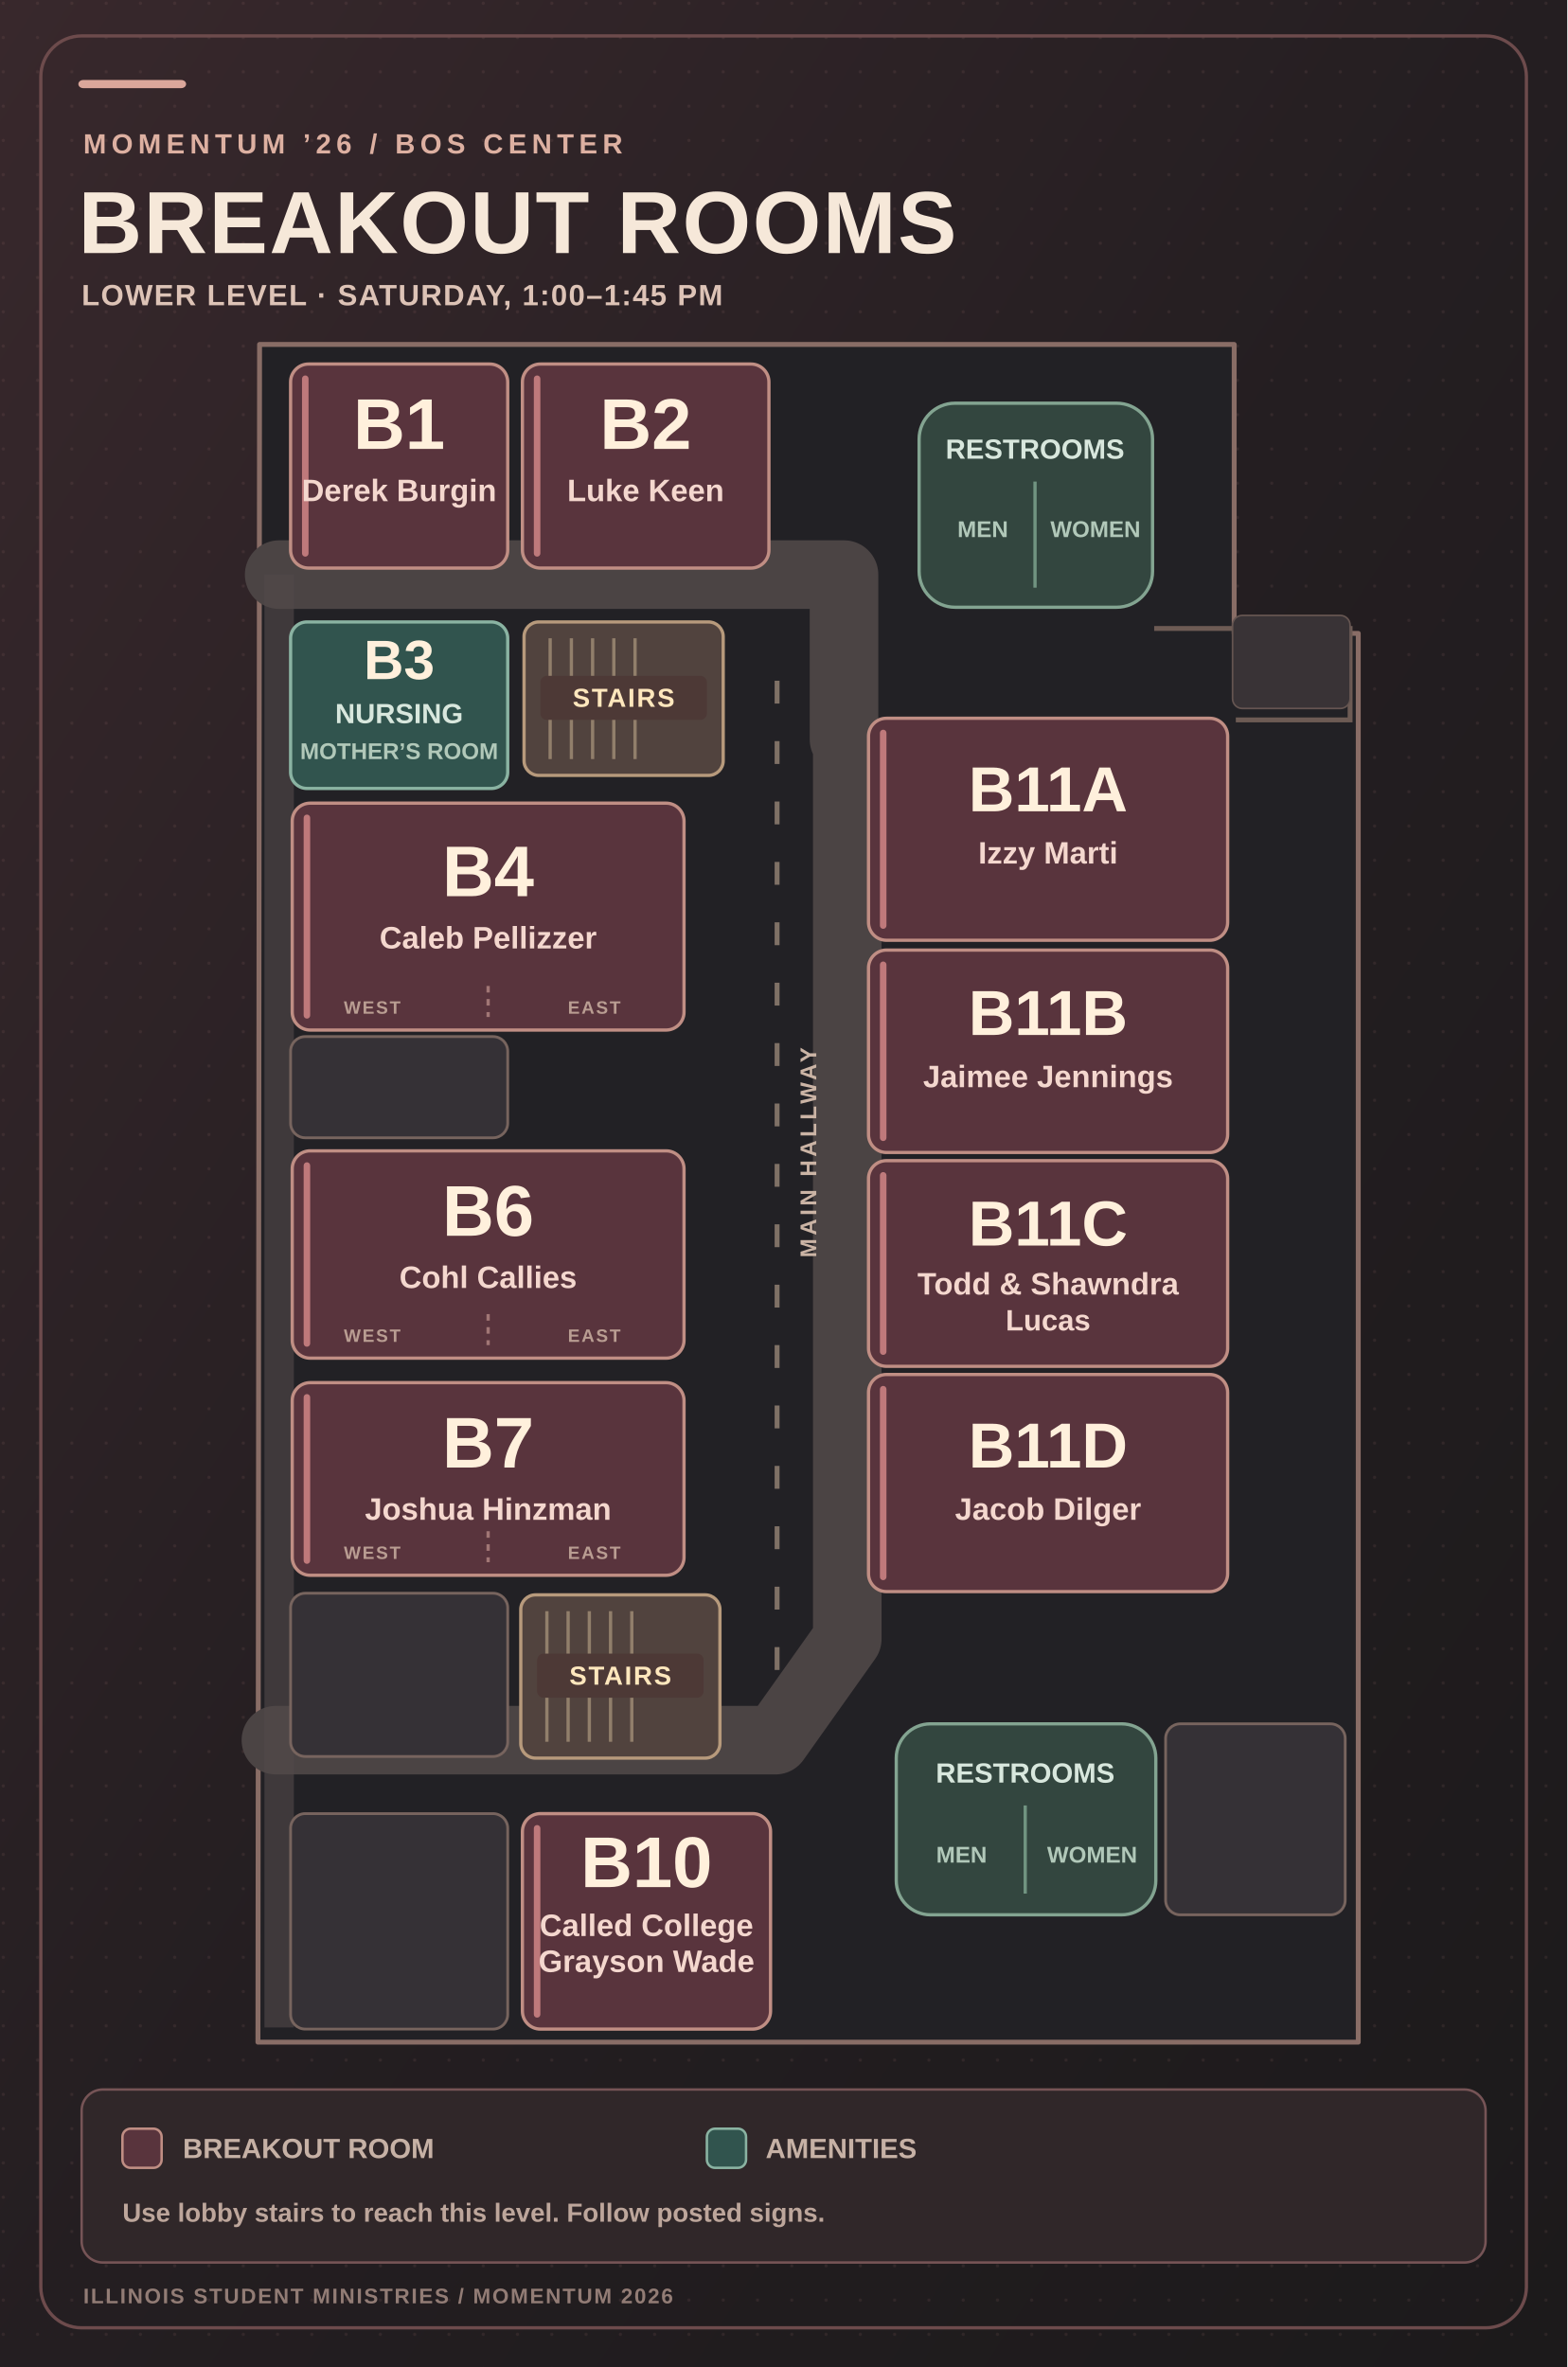
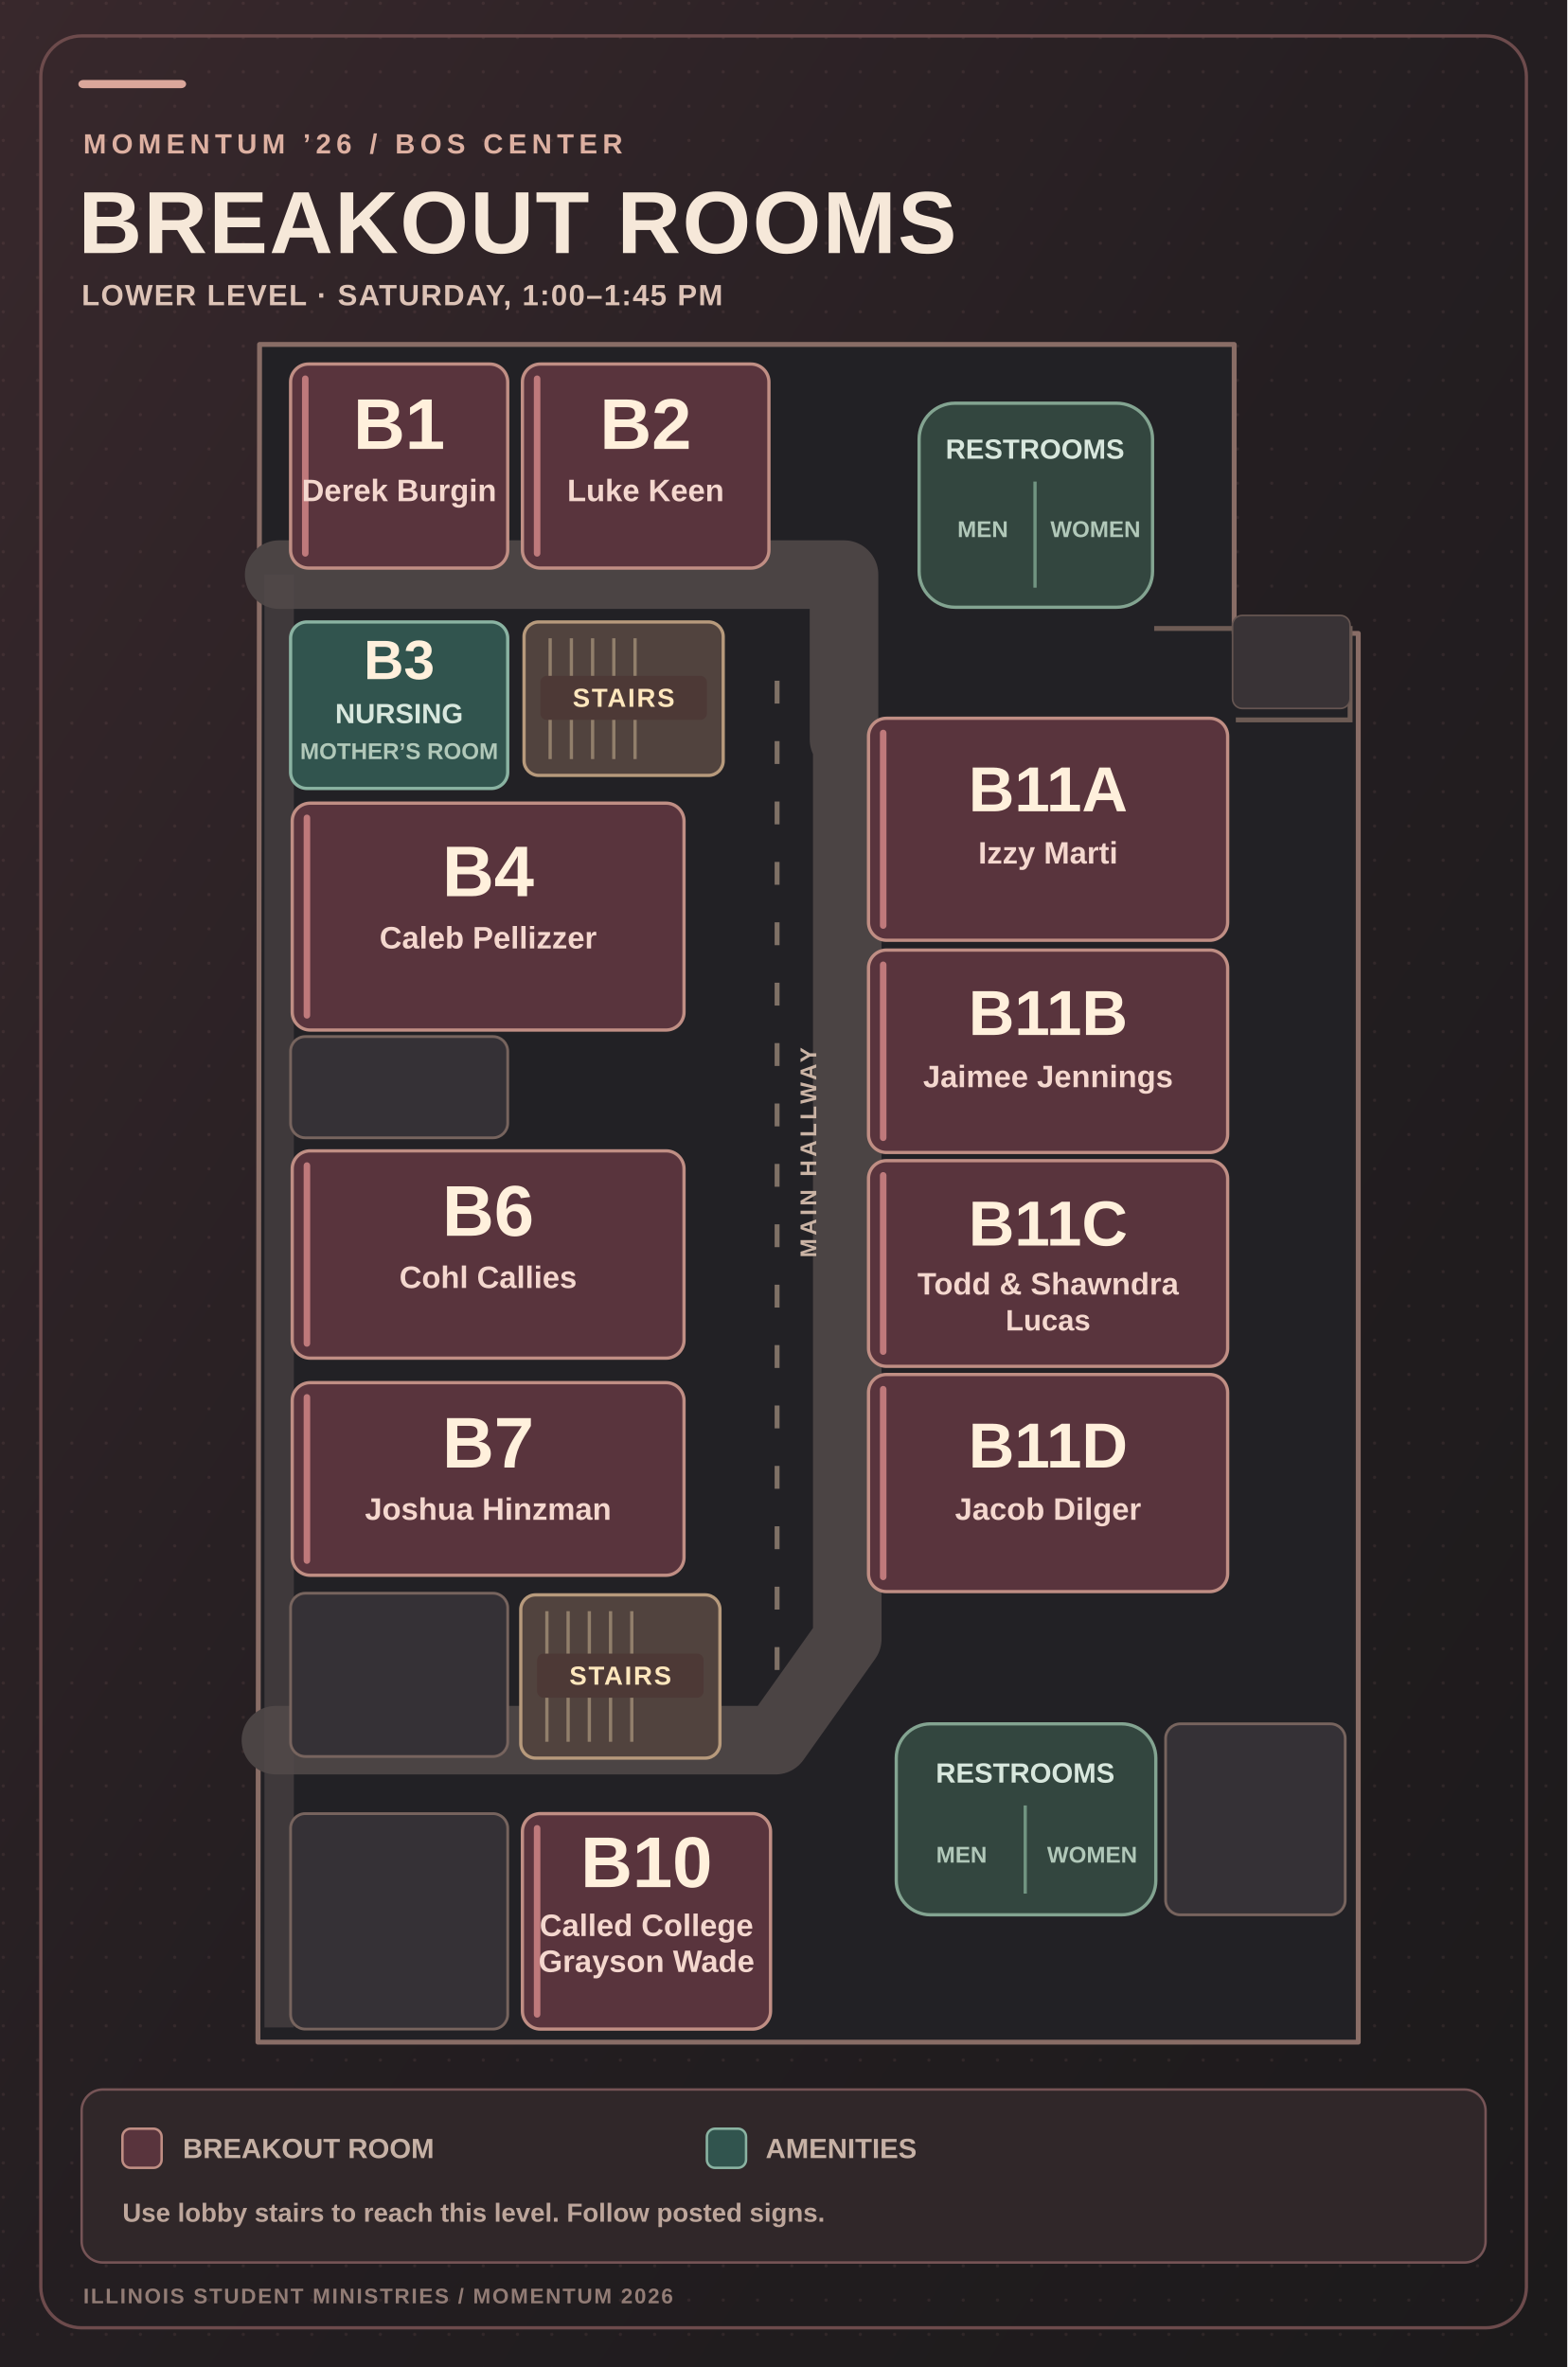
<svg xmlns="http://www.w3.org/2000/svg" viewBox="0 0 960 1450" role="img" aria-labelledby="title desc">
  <defs>
    <linearGradient id="bg" x1="0%" y1="0%" x2="100%" y2="100%">
      <stop offset="0" stop-color="#38282c" />
      <stop offset=".5" stop-color="#241e21" />
      <stop offset="1" stop-color="#1c1a1b" />
    </linearGradient>
    <pattern id="stars" patternUnits="userSpaceOnUse" width="21" height="21">
      <circle cx="2" cy="2" r="1" fill="#a97773" opacity=".23" />
    </pattern>
    <style>
 text{font-family:Arial,Helvetica,sans-serif;user-select:none}
 .kicker{fill:#ddb0a1;font-size:17px;font-weight:900;letter-spacing:3.1px}
 .title{fill:#f6e8d9;font-size:54px;font-weight:950;letter-spacing:1px}
 .subtitle{fill:#ddc3b6;font-size:18px;letter-spacing:.8px;font-weight:700}
 .workshop{fill:#59343d;stroke:#c08e84;stroke-width:2}
 .room-no{fill:#fff0dc;font-weight:900;text-anchor:middle}
 .speaker{fill:#f4d7ce;font-size:19px;font-weight:700;text-anchor:middle}
 .small-speak{font-size:18px}
-  .wing{fill:#b99d92;font-size:11px;font-weight:800;text-anchor:middle;letter-spacing:1px}
+  
 .other rect{fill:#353136;stroke:#77645e;stroke-width:1.7}
 .other-label{fill:#a99690;font-size:19px;font-weight:800;text-anchor:middle;letter-spacing:1px}
 .stair-label{fill:#ffe7bd;font-size:16px;font-weight:900;text-anchor:middle;letter-spacing:1px}
 .amenity{fill:#d8e7dd;font-size:17px;font-weight:800;text-anchor:middle}
 .amenity-small{fill:#b1c8b9;font-size:14px;font-weight:700;text-anchor:middle}
 .caption{fill:#c6b1a5;font-size:17px;font-weight:700}
 </style>
  </defs>
  <rect width="960" height="1450" fill="url(#bg)" />
  <rect width="960" height="1450" fill="url(#stars)" opacity=".55" />
  <rect x="25" y="22" width="910" height="1404" rx="25" fill="none" stroke="#6d4b4c" stroke-width="2" />
  <rect x="48" y="49" width="66" height="5" rx="3" fill="#dba79b" />
  <text x="51" y="94" class="kicker">MOMENTUM ’26  /  BOS CENTER</text>
  <text x="48" y="155" class="title">BREAKOUT ROOMS</text>
  <text x="50" y="187" class="subtitle">LOWER LEVEL  ·  SATURDAY, 1:00–1:45 PM</text>
  <path d="M159 211H756V388H832V1251H158Z" fill="#222125" stroke="#896d66" stroke-width="3" stroke-linejoin="round" />
  <path d="M171 352H517V453H519V1004L475 1066H169" fill="none" stroke="#4b4444" stroke-width="42" stroke-linejoin="round" stroke-linecap="round" />
  <path d="M171 352V1242" fill="none" stroke="#52494a" stroke-width="18" opacity=".6" />
  <path d="M476 417V1036" fill="none" stroke="#968577" stroke-width="3" stroke-dasharray="14 23" opacity=".8" />
  <text x="500" y="706" fill="#cbb4a5" font-size="14" font-weight="800" text-anchor="middle" transform="rotate(-90 500 706)" letter-spacing="2">MAIN HALLWAY</text>
  <g class="room" aria-label="B1 Derek Burgin">
    <rect x="178" y="223" width="133" height="125" rx="11" class="workshop" />
    <rect x="185" y="230" width="4" height="111" rx="2" fill="#d88b8b" opacity=".8" />
    <text x="244.5" y="275" class="room-no" font-size="44">B1</text>
    <text x="244.5" y="307" class="speaker">Derek Burgin</text>
  </g>
  <g class="room" aria-label="B2 Luke Keen">
    <rect x="320" y="223" width="151" height="125" rx="11" class="workshop" />
    <rect x="327" y="230" width="4" height="111" rx="2" fill="#d88b8b" opacity=".8" />
    <text x="395.5" y="275" class="room-no" font-size="44">B2</text>
    <text x="395.5" y="307" class="speaker">Luke Keen</text>
  </g>
  <g class="room" aria-label="B4 Caleb Pellizzer">
    <rect x="179" y="492" width="240" height="139" rx="11" class="workshop" />
    <rect x="186" y="499" width="4" height="125" rx="2" fill="#d88b8b" opacity=".8" />
    <text x="299" y="549" class="room-no" font-size="44">B4</text>
    <text x="299" y="581" class="speaker">Caleb Pellizzer</text>
-     <path d="M299 604v19" stroke="#a17675" stroke-dasharray="4 4" stroke-width="2" />
-     <text class="wing" x="228" y="621">WEST</text>
-     <text class="wing" x="364" y="621">EAST</text>
  </g>
  <g class="room" aria-label="B6 Cohl Callies">
    <rect x="179" y="705" width="240" height="127" rx="11" class="workshop" />
    <rect x="186" y="712" width="4" height="113" rx="2" fill="#d88b8b" opacity=".8" />
    <text x="299" y="757" class="room-no" font-size="44">B6</text>
    <text x="299" y="789" class="speaker">Cohl Callies</text>
-     <path d="M299 805v19" stroke="#a17675" stroke-dasharray="4 4" stroke-width="2" />
-     <text class="wing" x="228" y="822">WEST</text>
-     <text class="wing" x="364" y="822">EAST</text>
  </g>
  <g class="room" aria-label="B7 Joshua Hinzman">
    <rect x="179" y="847" width="240" height="118" rx="11" class="workshop" />
    <rect x="186" y="854" width="4" height="104" rx="2" fill="#d88b8b" opacity=".8" />
    <text x="299" y="899" class="room-no" font-size="44">B7</text>
    <text x="299" y="931" class="speaker">Joshua Hinzman</text>
-     <path d="M299 938v19" stroke="#a17675" stroke-dasharray="4 4" stroke-width="2" />
-     <text class="wing" x="228" y="955">WEST</text>
-     <text class="wing" x="364" y="955">EAST</text>
  </g>
  <g class="room" aria-label="B10 Called College Grayson Wade">
    <rect x="320" y="1111" width="152" height="132" rx="11" class="workshop" />
    <rect x="327" y="1118" width="4" height="118" rx="2" fill="#d88b8b" opacity=".8" />
    <text x="396" y="1156" class="room-no" font-size="44">B10</text>
    <text x="396" y="1186" class="speaker">Called College</text>
    <text x="396" y="1208" class="speaker ">Grayson Wade</text>
  </g>
  <g class="room" aria-label="B11A Izzy Marti">
    <rect x="532" y="440" width="220" height="136" rx="11" class="workshop" />
    <rect x="539" y="447" width="4" height="122" rx="2" fill="#d88b8b" opacity=".8" />
    <text x="642" y="497" class="room-no" font-size="39">B11A</text>
    <text x="642" y="529" class="speaker">Izzy Marti</text>
  </g>
  <g class="room" aria-label="B11B Jaimee Jennings">
    <rect x="532" y="582" width="220" height="124" rx="11" class="workshop" />
    <rect x="539" y="589" width="4" height="110" rx="2" fill="#d88b8b" opacity=".8" />
    <text x="642" y="634" class="room-no" font-size="39">B11B</text>
    <text x="642" y="666" class="speaker">Jaimee Jennings</text>
  </g>
  <g class="room" aria-label="B11C Todd &amp; Shawndra Lucas">
    <rect x="532" y="711" width="220" height="126" rx="11" class="workshop" />
    <rect x="539" y="718" width="4" height="112" rx="2" fill="#d88b8b" opacity=".8" />
    <text x="642" y="763" class="room-no" font-size="39">B11C</text>
    <text x="642" y="793" class="speaker">Todd &amp; Shawndra</text>
    <text x="642" y="815" class="speaker small-speak">Lucas</text>
  </g>
  <g class="room" aria-label="B11D Jacob Dilger">
    <rect x="532" y="842" width="220" height="133" rx="11" class="workshop" />
    <rect x="539" y="849" width="4" height="119" rx="2" fill="#d88b8b" opacity=".8" />
    <text x="642" y="899" class="room-no" font-size="39">B11D</text>
    <text x="642" y="931" class="speaker">Jacob Dilger</text>
  </g>
  <g aria-label="B3 Nursing and Mother's Room">
    <rect x="178" y="381" width="133" height="102" rx="10" fill="#31544e" stroke="#8ab3a2" stroke-width="2" />
    <text x="244.5" y="416" class="room-no" font-size="34">B3</text>
    <text x="244.5" y="443" class="amenity">NURSING</text>
    <text x="244.5" y="465" class="amenity-small">MOTHER’S ROOM</text>
  </g>
  <g class="other">
    <rect x="178" y="635" width="133" height="62" rx="9" />
  </g>
  <g class="other">
    <rect x="178" y="976" width="133" height="100" rx="9" />
  </g>
  <g class="other">
    <rect x="178" y="1111" width="133" height="132" rx="9" />
  </g>
  <g>
    <rect x="321" y="381" width="122" height="94" rx="9" fill="#51433e" stroke="#b79a7c" stroke-width="2" />
    <path d="M337 391 v74 m13 -74 v74 m13 -74 v74 m13 -74 v74 m13 -74 v74" stroke="#e1c7a1" stroke-width="2" opacity=".45" />
    <rect x="331" y="414" width="102" height="27" rx="4" fill="#4d3936" />
    <text class="stair-label" x="382" y="433">STAIRS</text>
  </g>
  <g>
    <rect x="319" y="977" width="122" height="100" rx="9" fill="#51433e" stroke="#b79a7c" stroke-width="2" />
    <path d="M335 987 v80 m13 -80 v80 m13 -80 v80 m13 -80 v80 m13 -80 v80" stroke="#e1c7a1" stroke-width="2" opacity=".45" />
    <rect x="329" y="1013" width="102" height="27" rx="4" fill="#4d3936" />
    <text class="stair-label" x="380" y="1032">STAIRS</text>
  </g>
  <g>
    <rect x="563" y="247" width="143" height="125" rx="22" fill="#33463f" stroke="#83a491" stroke-width="2" />
    <text x="634" y="281" class="amenity">RESTROOMS</text>
    <path d="M634 295V360" stroke="#719481" stroke-width="2" />
    <text x="602" y="329" class="amenity-small">MEN</text>
    <text x="671" y="329" class="amenity-small">WOMEN</text>
  </g>
  <g>
    <rect x="549" y="1056" width="159" height="117" rx="21" fill="#33463f" stroke="#83a491" stroke-width="2" />
    <text x="628" y="1092" class="amenity">RESTROOMS</text>
    <path d="M628 1106V1160" stroke="#719481" stroke-width="2" />
    <text x="589" y="1141" class="amenity-small">MEN</text>
    <text x="669" y="1141" class="amenity-small">WOMEN</text>
  </g>
  <g class="other">
    <rect x="714" y="1056" width="110" height="117" rx="9" />
  </g>
  <path d="M707 385H827V441H757" fill="none" stroke="#6d5b54" stroke-width="3" />
  <rect x="755" y="377" width="72" height="57" rx="6" fill="#393336" stroke="#655551" />
  <rect x="50" y="1280" width="860" height="106" rx="13" fill="#302729" stroke="#765456" stroke-width="1.5" />
  <rect x="75" y="1304" width="24" height="24" rx="5" fill="#59343d" stroke="#c08e84" stroke-width="1.5" />
  <text x="112" y="1322" class="caption">BREAKOUT ROOM</text>
  <rect x="433" y="1304" width="24" height="24" rx="5" fill="#31544e" stroke="#8ab3a2" stroke-width="1.5" />
  <text x="469" y="1322" class="caption">AMENITIES</text>
  <text x="75" y="1361" font-size="16" font-weight="700" fill="#bda69b">Use lobby stairs to reach this level. Follow posted signs.</text>
  <text x="51" y="1411" font-size="13" letter-spacing="1" font-weight="700" fill="#927c75">ILLINOIS STUDENT MINISTRIES  /  MOMENTUM 2026</text>
</svg>
